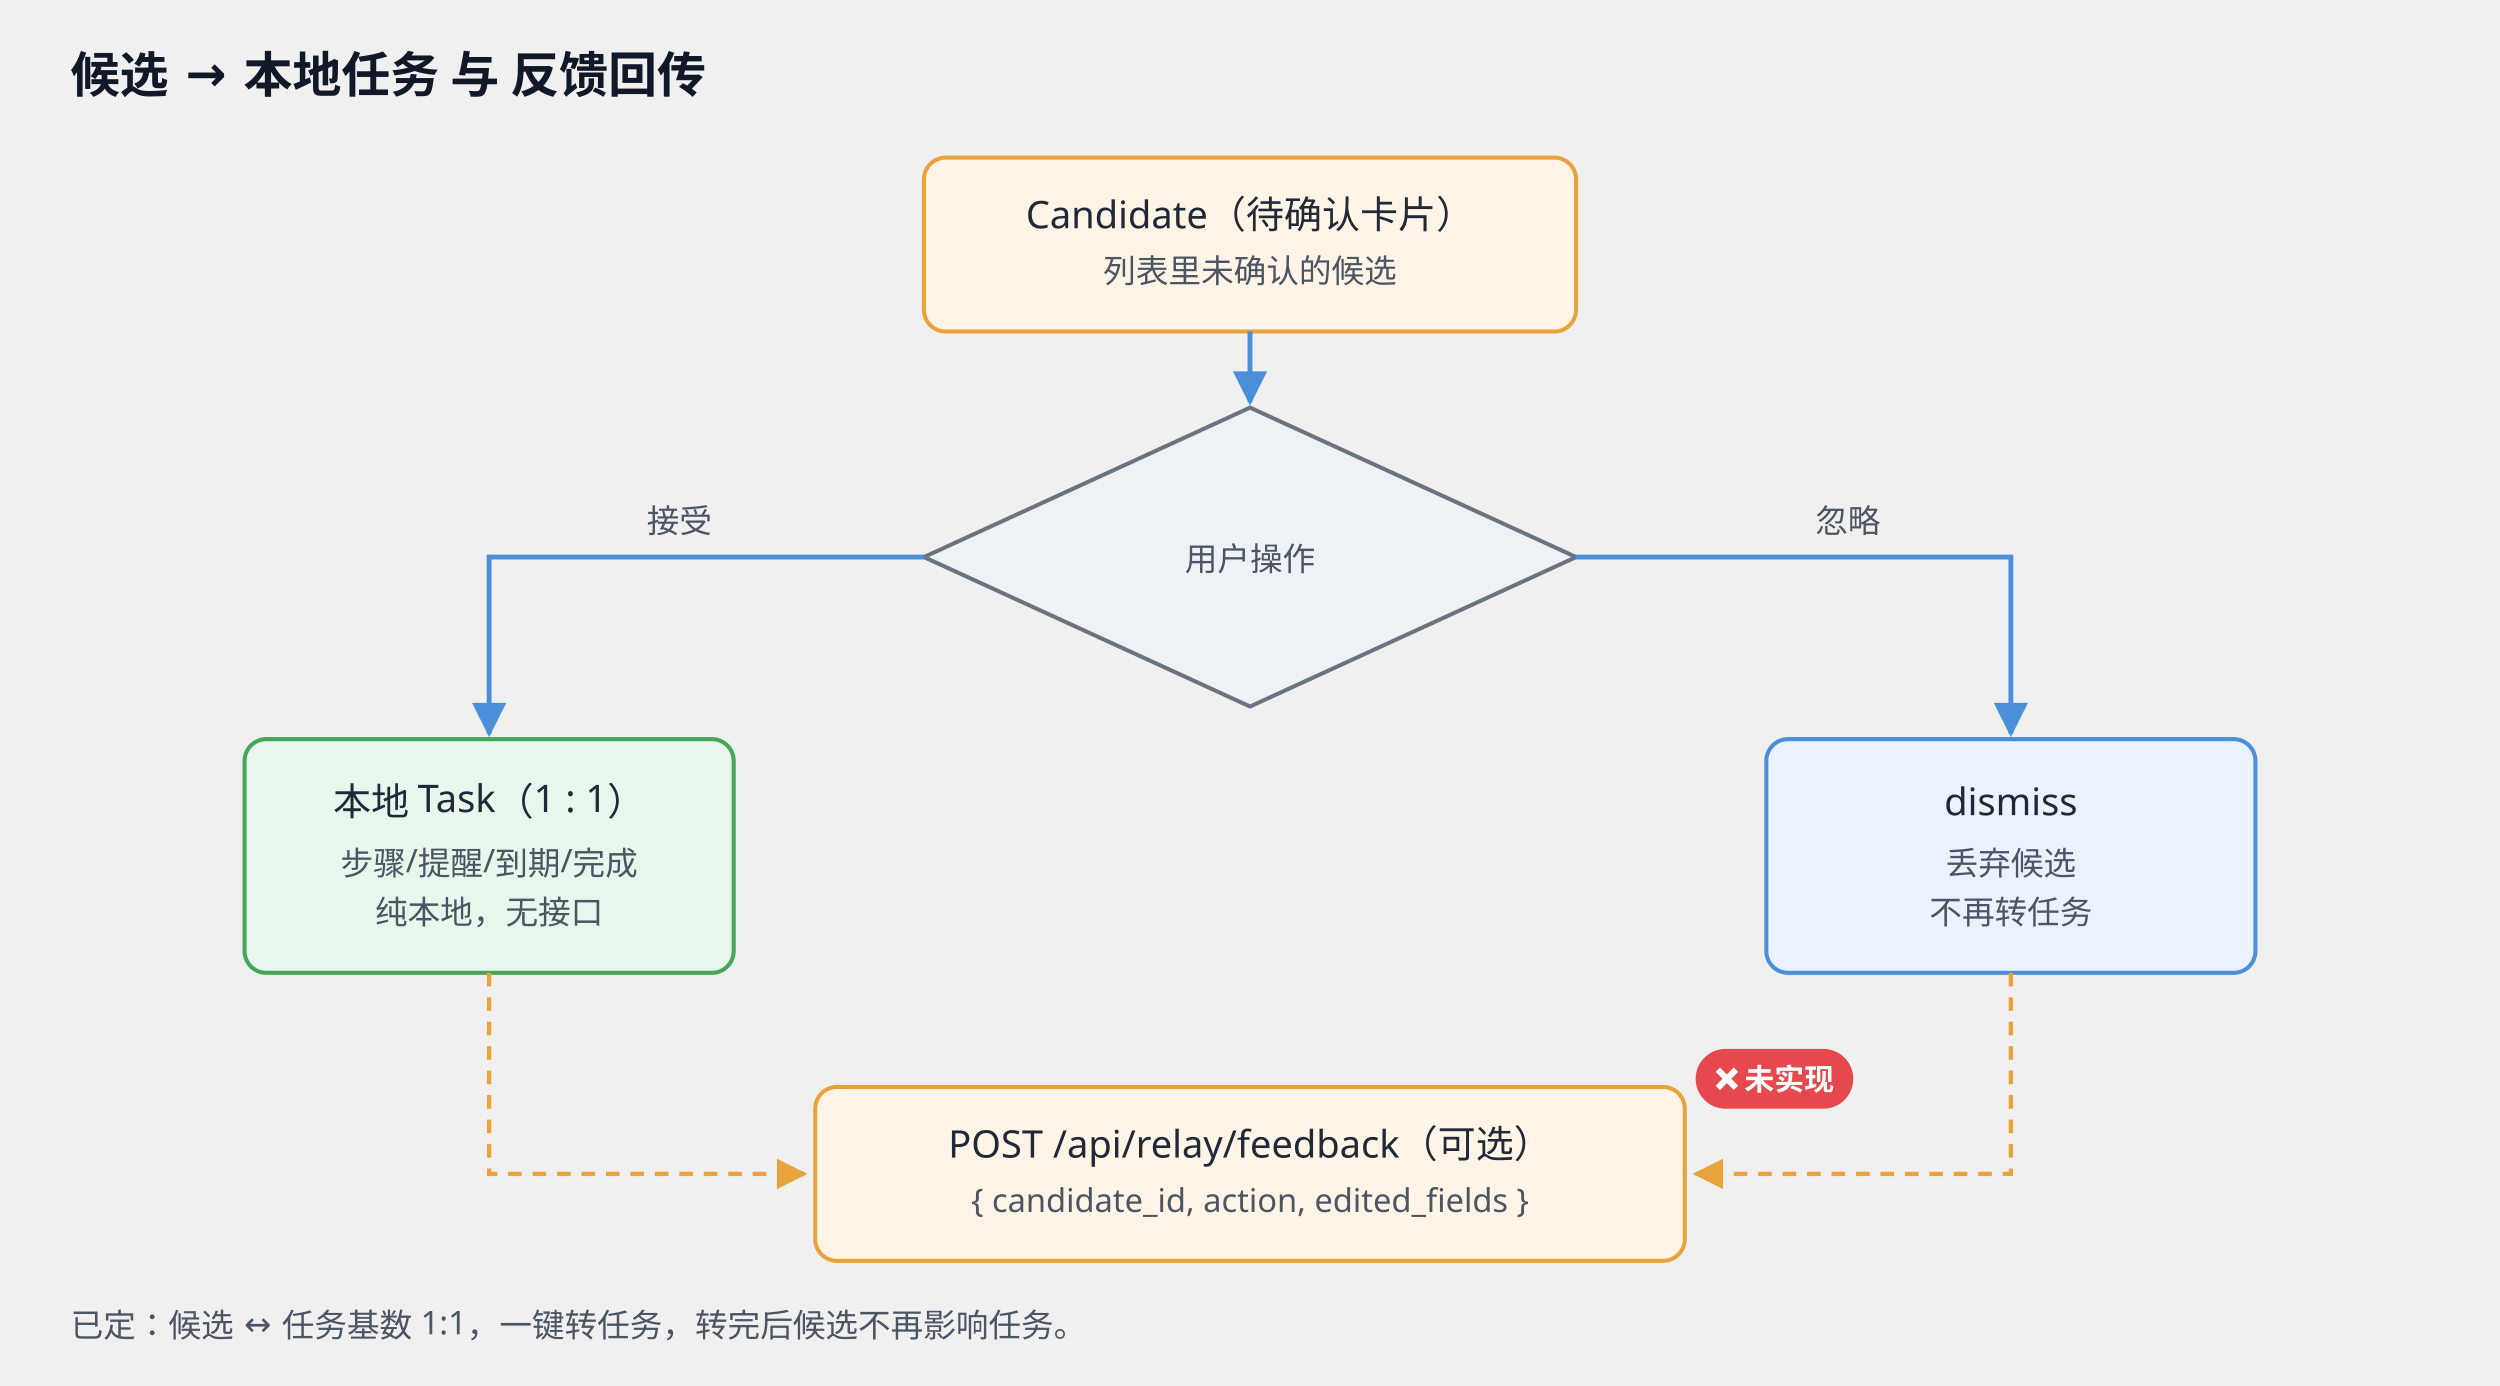
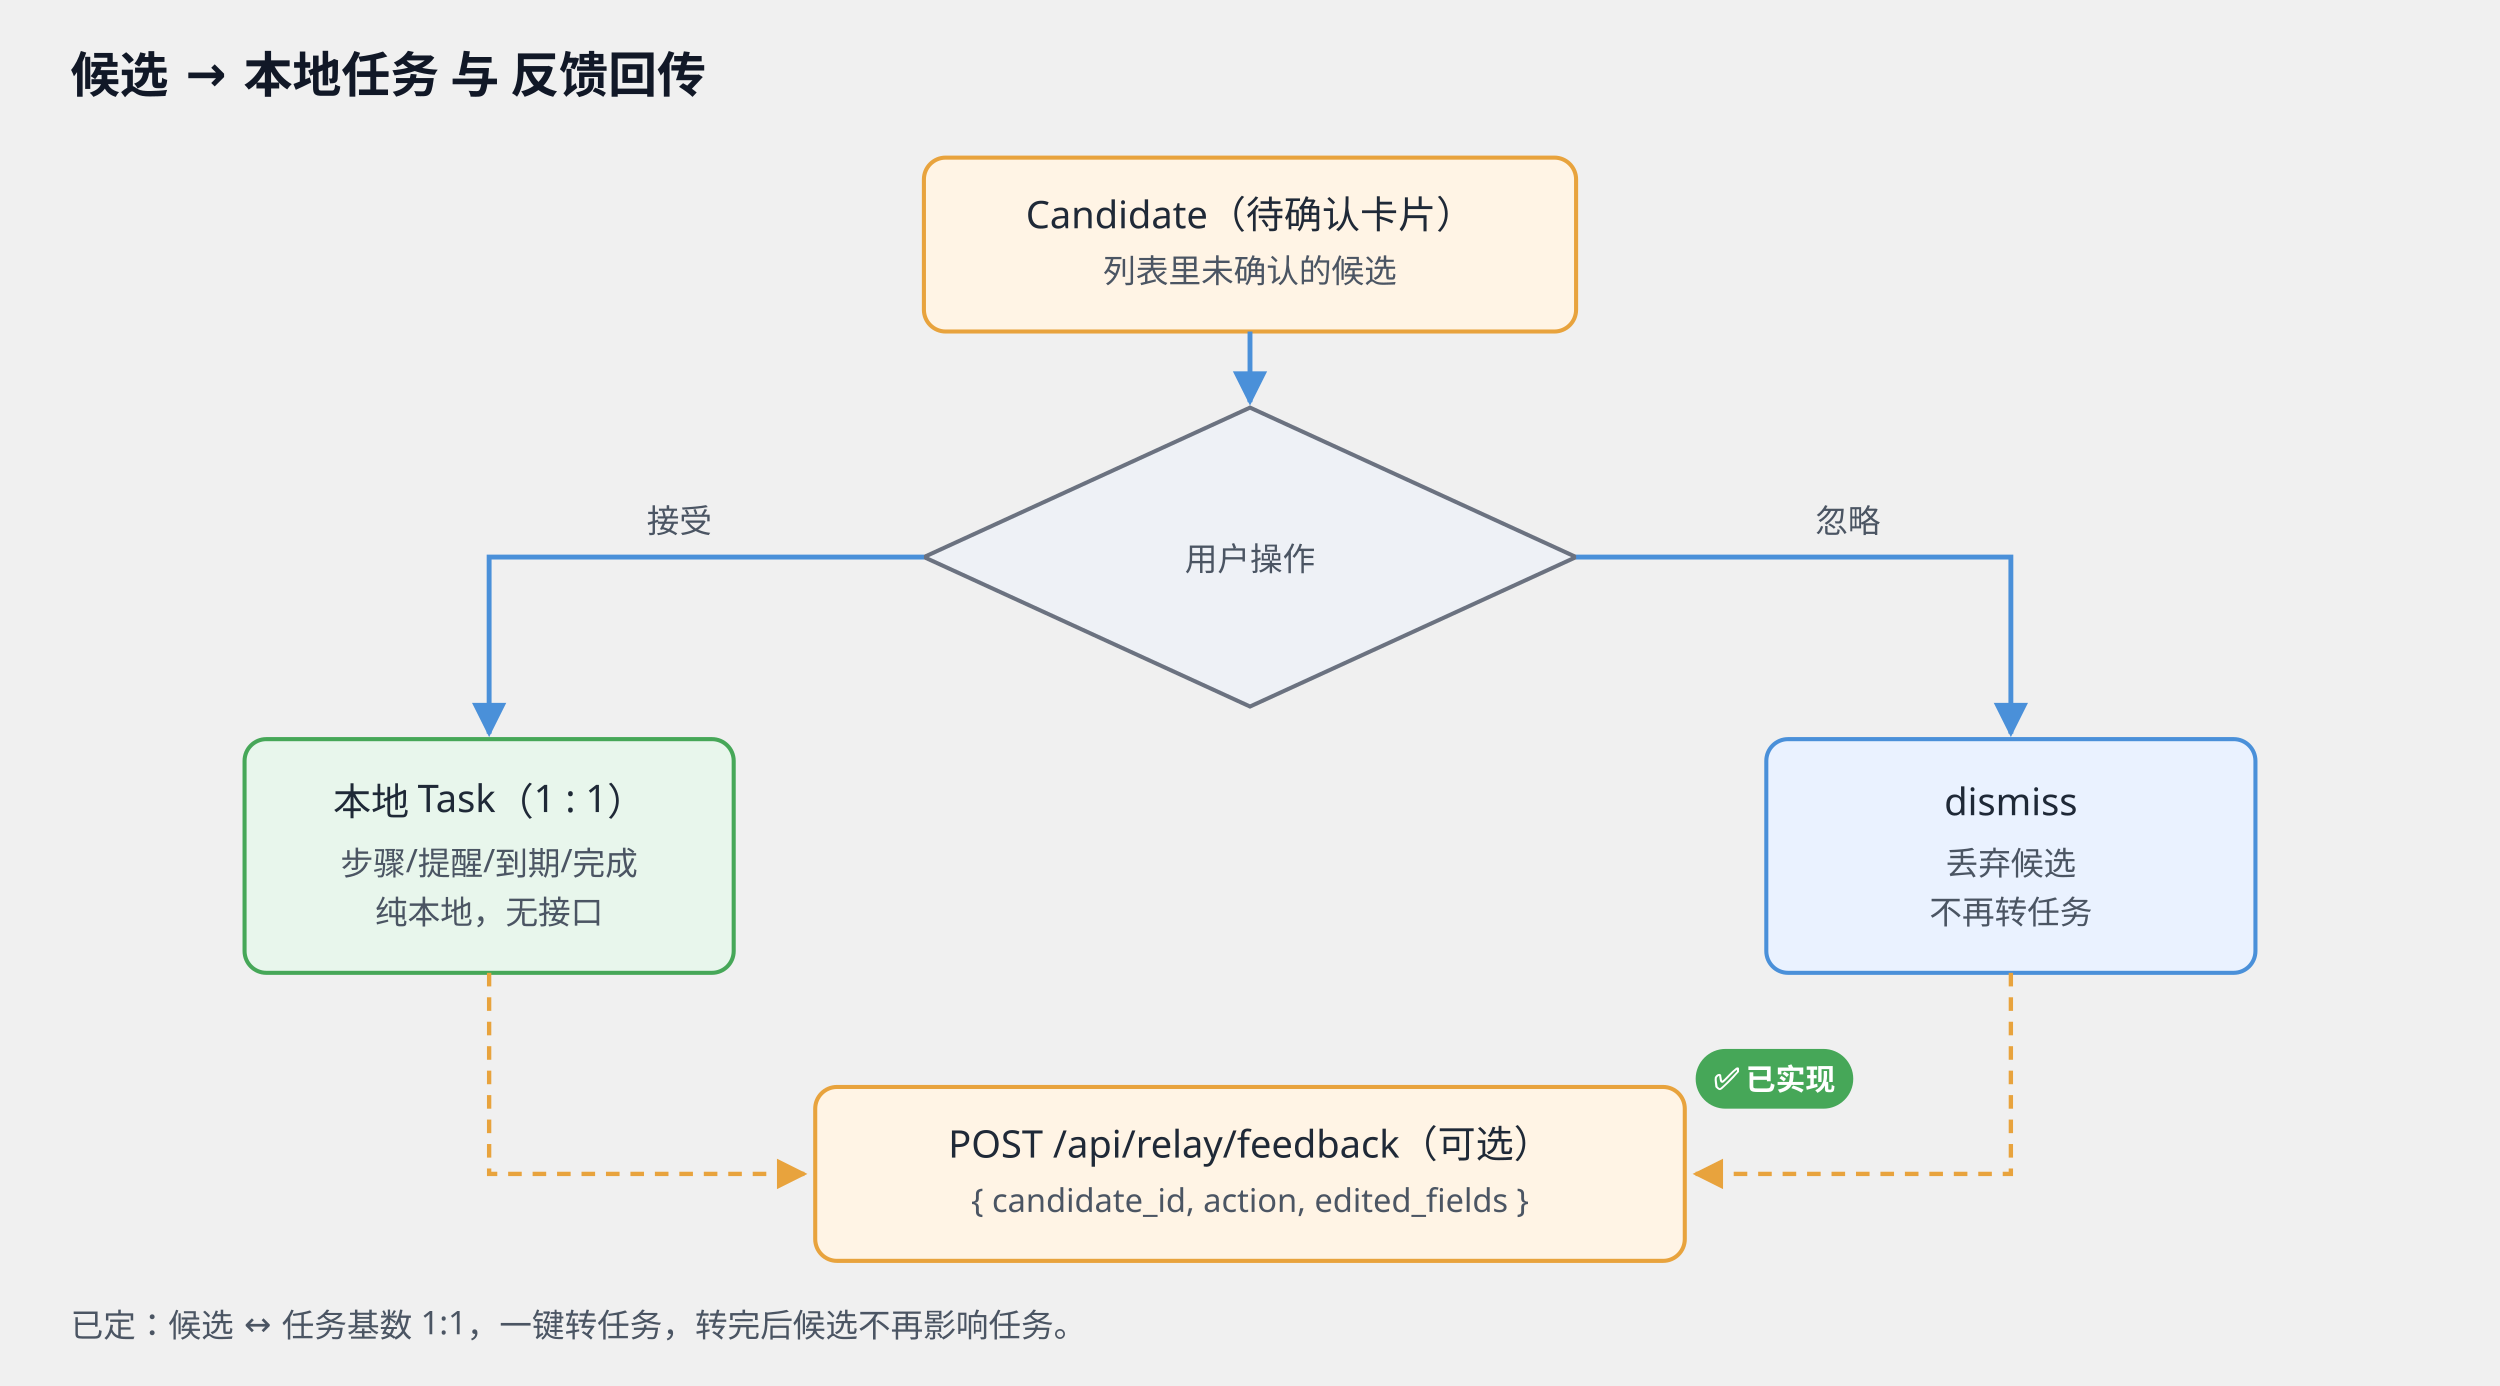
<svg xmlns="http://www.w3.org/2000/svg" width="920" height="510" viewBox="0 0 920 510" font-family="Microsoft YaHei, PingFang SC, sans-serif">
  <defs>
    <marker id="a4" viewBox="0 0 10 10" refX="9" refY="5" markerWidth="7" markerHeight="7" orient="auto-start-reverse">
      <path d="M0,0 L10,5 L0,10 Z" fill="#4A90D9" />
    </marker>
    <marker id="a4o" viewBox="0 0 10 10" refX="9" refY="5" markerWidth="7" markerHeight="7" orient="auto-start-reverse">
      <path d="M0,0 L10,5 L0,10 Z" fill="#E8A33D" />
    </marker>
  </defs>
  <style>
    .bx{fill:#EAF2FF;stroke:#4A90D9;stroke-width:1.5}
    .acc{fill:#FFF4E5;stroke:#E8A33D;stroke-width:1.5}
    .grn{fill:#E8F6EC;stroke:#46A758;stroke-width:1.5}
    .dia{fill:#EEF1F6;stroke:#6B7280;stroke-width:1.5}
    .t{fill:#1F2937;font-size:14px}
    .ts{fill:#4B5563;font-size:12px}
    .tt{fill:#111827;font-size:18px;font-weight:bold}
    .ln{stroke:#4A90D9;stroke-width:1.8;fill:none;marker-end:url(#a4)}
    .dash{stroke:#E8A33D;stroke-width:1.6;fill:none;stroke-dasharray:5 4;marker-end:url(#a4o)}
-     .badge{fill:#E5484D}
+     .badge{fill:#46A758}
    .bgt{fill:#FFFFFF;font-size:11px;font-weight:bold}
  </style>
  <text x="26" y="34" class="tt">候选 → 本地任务 与 反馈回传</text>
  <rect x="340" y="58" width="240" height="64" rx="8" class="acc" />
  <text x="460" y="84" class="t" text-anchor="middle">Candidate（待确认卡片）</text>
  <text x="460" y="104" class="ts" text-anchor="middle">列表里未确认的候选</text>
  <line x1="460" y1="122" x2="460" y2="148" class="ln" />
  <polygon points="460,150 580,205 460,260 340,205" class="dia" />
  <text x="460" y="210" class="ts" text-anchor="middle">用户操作</text>
  <path d="M340,205 L180,205 L180,270" class="ln" fill="none" />
  <text x="238" y="196" class="ts" fill="#2F6FB0">接受</text>
  <path d="M580,205 L740,205 L740,270" class="ln" fill="none" />
  <text x="668" y="196" class="ts" fill="#2F6FB0">忽略</text>
  <rect x="90" y="272" width="180" height="86" rx="8" class="grn" />
  <text x="180" y="300" class="t" text-anchor="middle">本地 Task（1 : 1）</text>
  <text x="180" y="322" class="ts" text-anchor="middle">步骤/提醒/到期/完成</text>
  <text x="180" y="340" class="ts" text-anchor="middle">纯本地，无接口</text>
  <rect x="650" y="272" width="180" height="86" rx="8" class="bx" />
  <text x="740" y="300" class="t" text-anchor="middle">dismiss</text>
  <text x="740" y="322" class="ts" text-anchor="middle">丢弃候选</text>
  <text x="740" y="340" class="ts" text-anchor="middle">不再转任务</text>
  <path d="M180,358 L180,432 L296,432" class="dash" fill="none" />
  <path d="M740,358 L740,432 L624,432" class="dash" fill="none" />
  <rect x="300" y="400" width="320" height="64" rx="8" class="acc" />
  <text x="460" y="426" class="t" text-anchor="middle">POST /api/relay/feedback（可选）</text>
  <text x="460" y="446" class="ts" text-anchor="middle">{ candidate_id, action, edited_fields }</text>
  <rect x="624" y="386" width="58" height="22" rx="11" class="badge" />
-   <text x="653" y="401" class="bgt" text-anchor="middle">❌ 未实现</text>
+   <text x="653" y="401" class="bgt" text-anchor="middle">✅ 已实现</text>
  <text x="26" y="492" class="ts">已定：候选 ↔ 任务基数 1:1，一键转任务，转完后候选不再影响任务。</text>
</svg>
